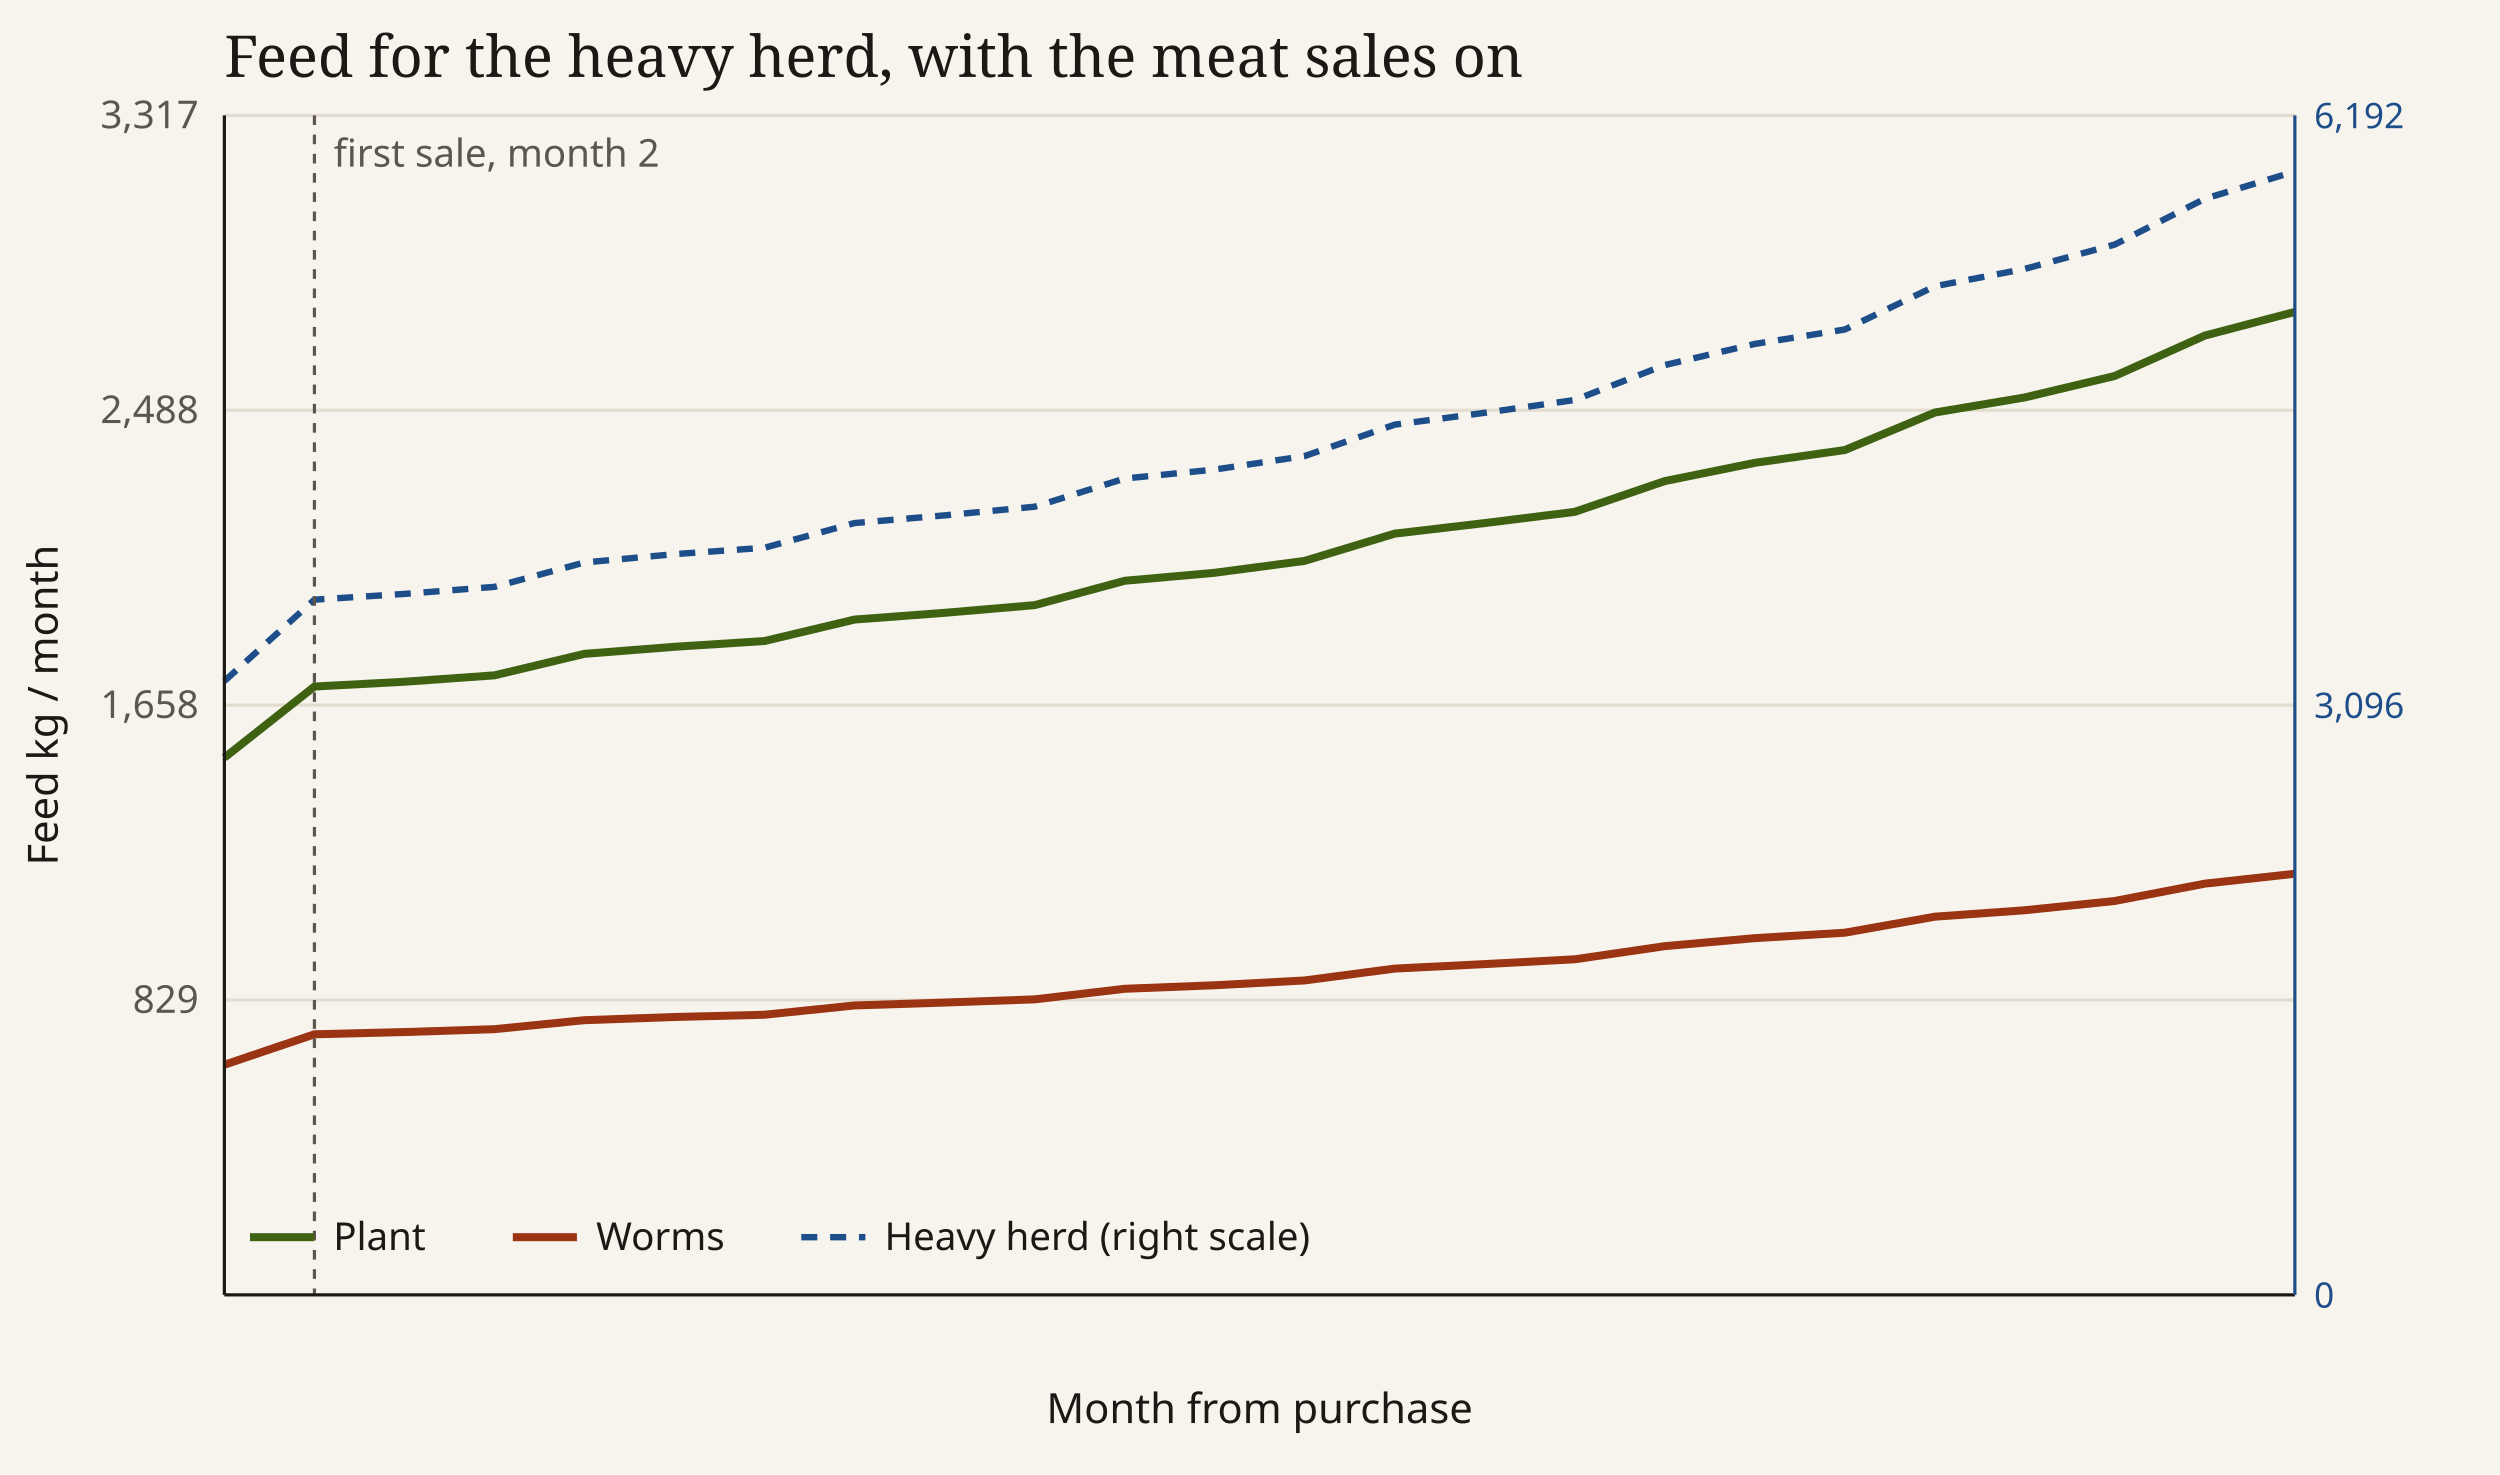
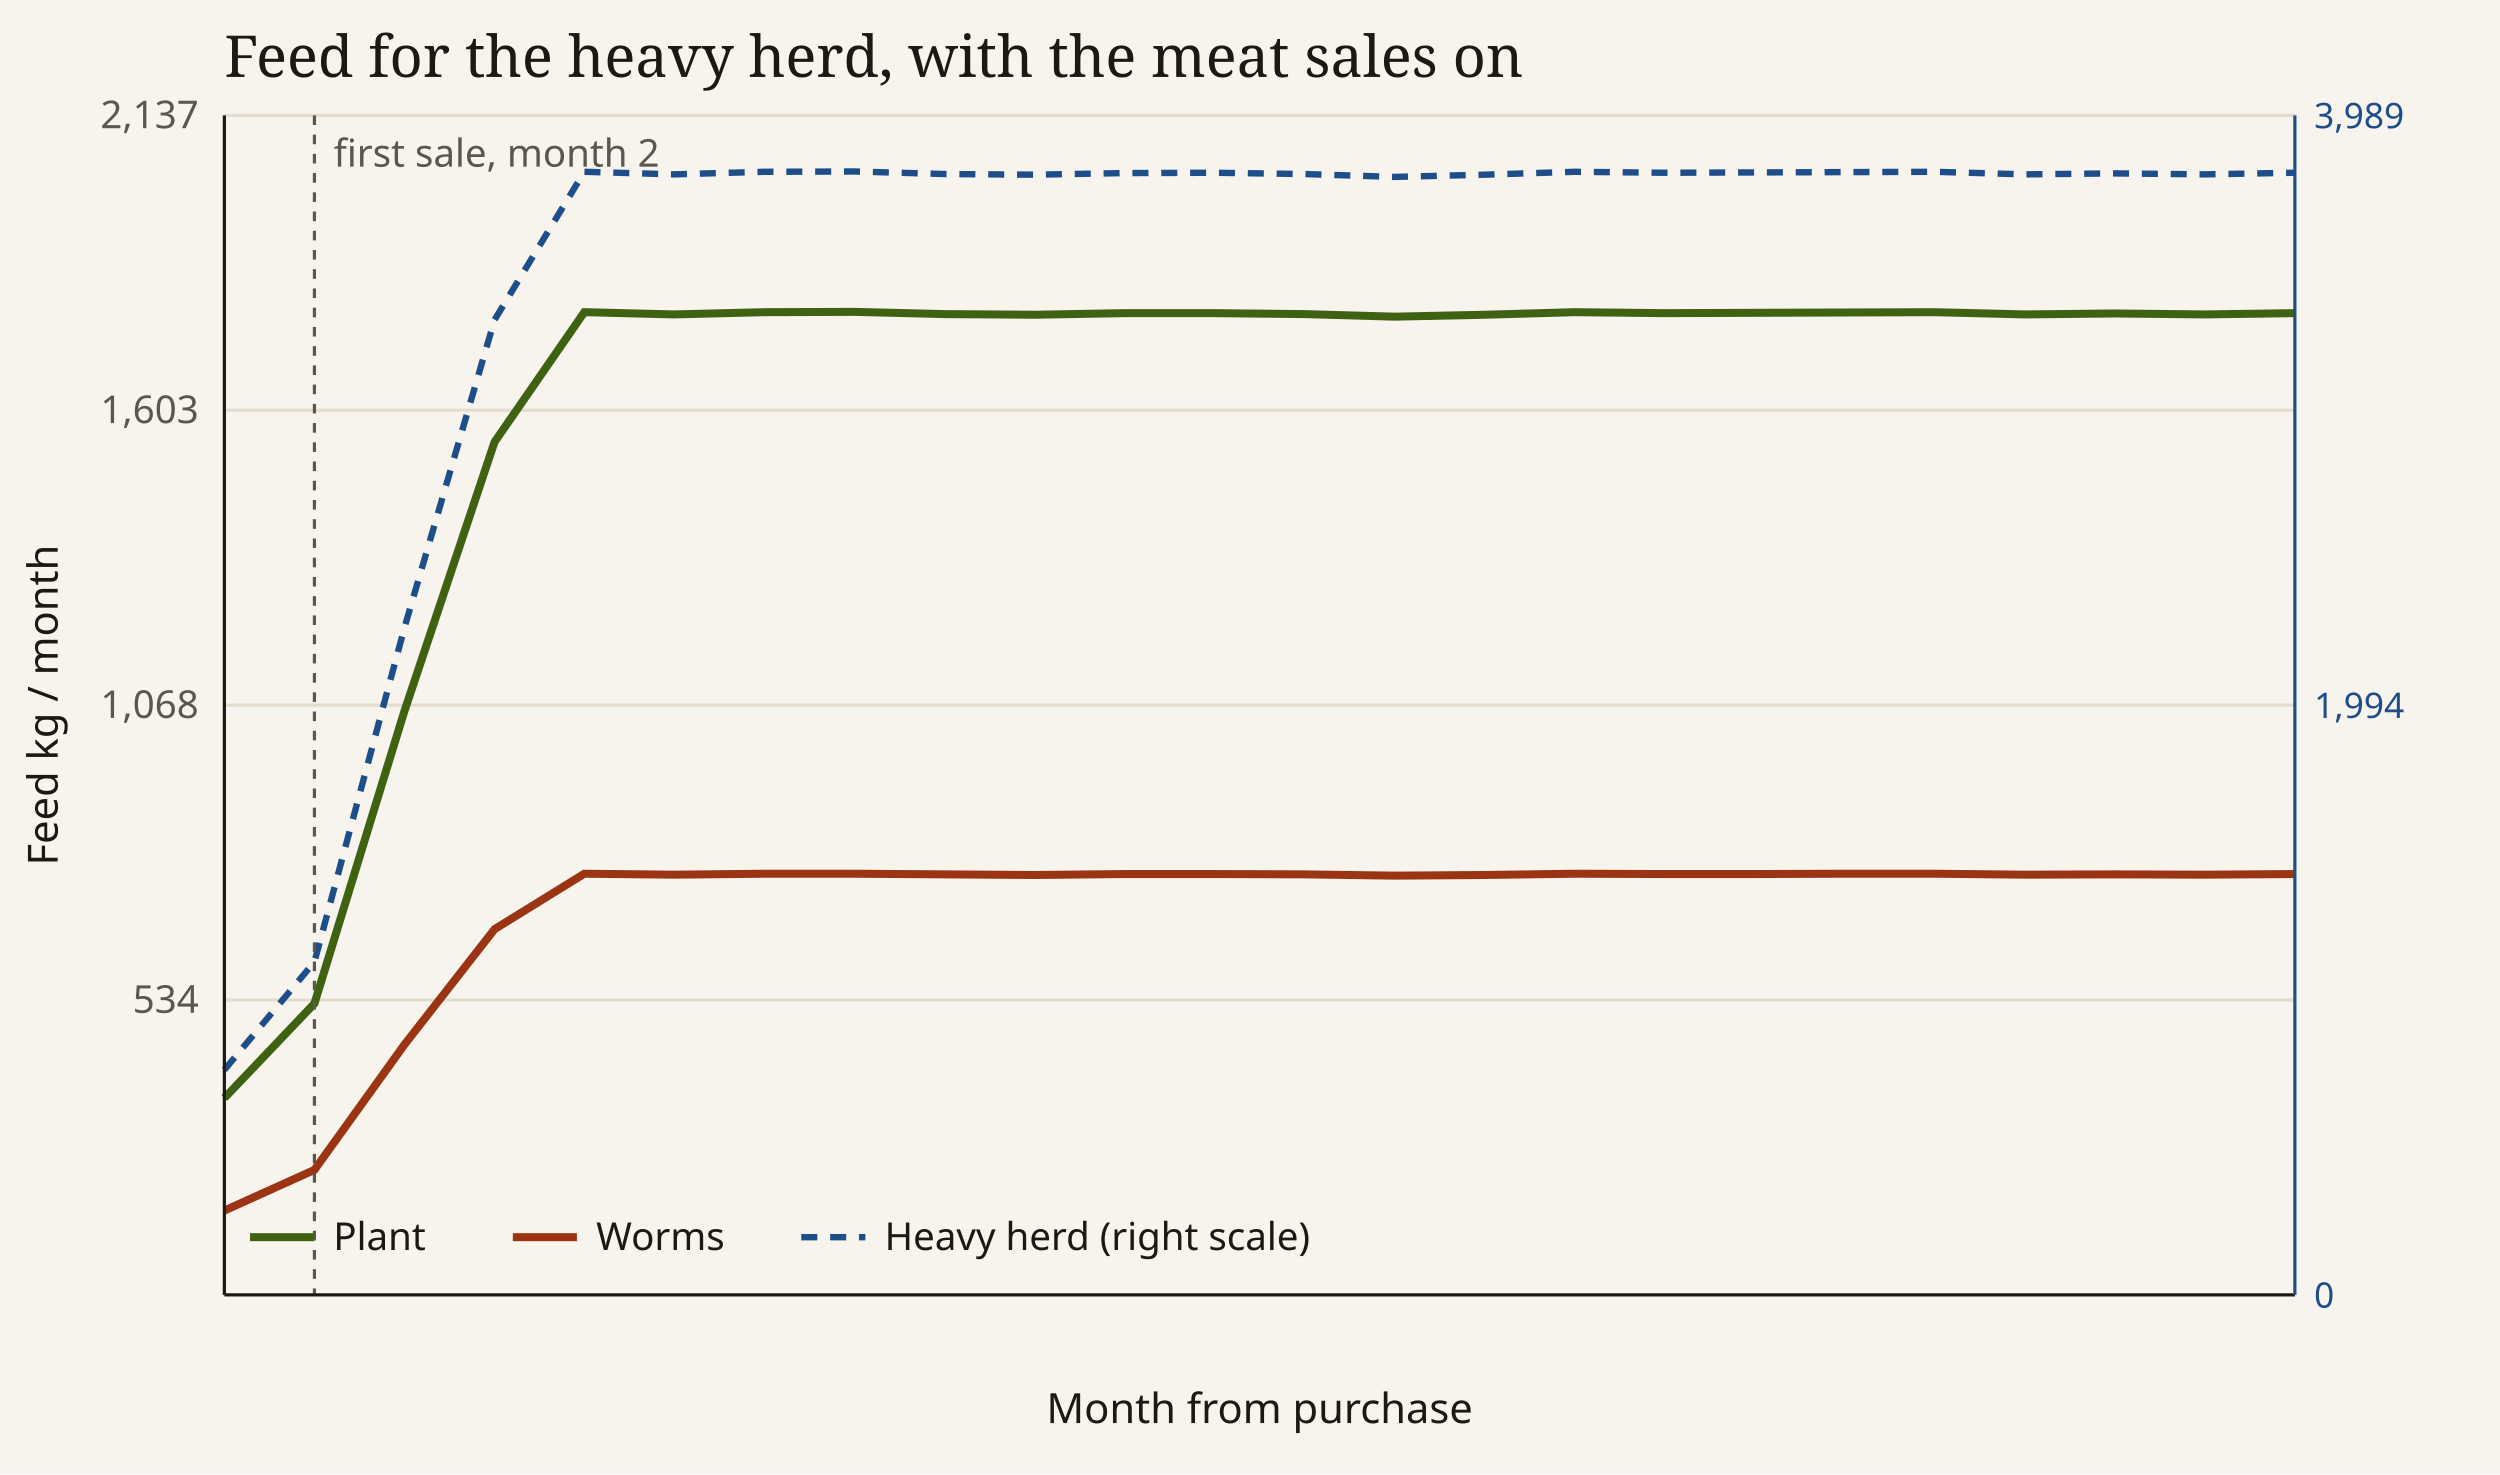
<svg xmlns="http://www.w3.org/2000/svg" width="780" height="460" viewBox="0 0 780 460">
  <rect width="100%" height="100%" fill="#f7f4ee" />
  <text x="70" y="24" font-family="Georgia, serif" font-size="18" fill="#1c1915">Feed for the heavy herd, with the meat sales on</text>
  <line x1="70" y1="312.0" x2="716" y2="312.0" stroke="#e4dccf" />
-   <text x="62" y="316.0" text-anchor="end" font-family="sans-serif" font-size="12" fill="#5c564c">829</text>
+   <text x="62" y="316.0" text-anchor="end" font-family="sans-serif" font-size="12" fill="#5c564c">534</text>
  <line x1="70" y1="220.0" x2="716" y2="220.0" stroke="#e4dccf" />
-   <text x="62" y="224.0" text-anchor="end" font-family="sans-serif" font-size="12" fill="#5c564c">1,658</text>
+   <text x="62" y="224.0" text-anchor="end" font-family="sans-serif" font-size="12" fill="#5c564c">1,068</text>
  <line x1="70" y1="128.0" x2="716" y2="128.0" stroke="#e4dccf" />
-   <text x="62" y="132.0" text-anchor="end" font-family="sans-serif" font-size="12" fill="#5c564c">2,488</text>
+   <text x="62" y="132.0" text-anchor="end" font-family="sans-serif" font-size="12" fill="#5c564c">1,603</text>
  <line x1="70" y1="36.0" x2="716" y2="36.0" stroke="#e4dccf" />
-   <text x="62" y="40.0" text-anchor="end" font-family="sans-serif" font-size="12" fill="#5c564c">3,317</text>
-   <polyline fill="none" stroke="#3f6212" stroke-width="2.5" points="70.0,236.4 98.1,214.2 126.2,212.7 154.3,210.7 182.3,204.0 210.4,201.8 238.5,200.0 266.6,193.3 294.7,191.2 322.8,188.8 350.9,181.2 379.0,178.7 407.0,175.0 435.1,166.5 463.2,163.2 491.3,159.7 519.4,150.1 547.5,144.4 575.6,140.4 603.7,128.7 631.7,124.0 659.8,117.3 687.9,104.7 716.0,97.3" />
-   <polyline fill="none" stroke="#9a3412" stroke-width="2.5" points="70.0,332.2 98.1,322.7 126.2,322.0 154.3,321.1 182.3,318.3 210.4,317.3 238.5,316.6 266.6,313.7 294.7,312.8 322.8,311.8 350.9,308.5 379.0,307.4 407.0,305.9 435.1,302.2 463.2,300.8 491.3,299.3 519.4,295.2 547.5,292.7 575.6,291.0 603.7,286.0 631.7,284.0 659.8,281.1 687.9,275.7 716.0,272.6" />
-   <polyline fill="none" stroke="#1d4e89" stroke-width="2" stroke-dasharray="5 4" points="70.0,212.5 98.1,187.1 126.2,185.3 154.3,183.1 182.3,175.5 210.4,172.9 238.5,170.9 266.6,163.2 294.7,160.8 322.8,158.1 350.9,149.3 379.0,146.5 407.0,142.3 435.1,132.5 463.2,128.8 491.3,124.8 519.4,113.9 547.5,107.3 575.6,102.8 603.7,89.3 631.7,83.9 659.8,76.3 687.9,62.0 716.0,53.5" />
+   <text x="62" y="40.0" text-anchor="end" font-family="sans-serif" font-size="12" fill="#5c564c">2,137</text>
+   <polyline fill="none" stroke="#3f6212" stroke-width="2.5" points="70.0,342.6 98.1,313.1 126.2,221.8 154.3,137.9 182.3,97.4 210.4,98.1 238.5,97.4 266.6,97.3 294.7,98.0 322.8,98.2 350.9,97.7 379.0,97.7 407.0,98.0 435.1,98.8 463.2,98.2 491.3,97.4 519.4,97.7 547.5,97.6 575.6,97.5 603.7,97.4 631.7,98.1 659.8,97.8 687.9,98.1 716.0,97.7" />
+   <polyline fill="none" stroke="#9a3412" stroke-width="2.5" points="70.0,377.7 98.1,365.0 126.2,325.9 154.3,289.9 182.3,272.6 210.4,272.9 238.5,272.6 266.6,272.6 294.7,272.8 322.8,273.0 350.9,272.7 379.0,272.7 407.0,272.8 435.1,273.2 463.2,273.0 491.3,272.6 519.4,272.7 547.5,272.7 575.6,272.6 603.7,272.6 631.7,272.9 659.8,272.8 687.9,272.9 716.0,272.7" />
+   <polyline fill="none" stroke="#1d4e89" stroke-width="2" stroke-dasharray="5 4" points="70.0,333.8 98.1,300.1 126.2,195.8 154.3,99.8 182.3,53.6 210.4,54.4 238.5,53.6 266.6,53.5 294.7,54.3 322.8,54.5 350.9,54.0 379.0,53.9 407.0,54.3 435.1,55.2 463.2,54.5 491.3,53.6 519.4,53.9 547.5,53.8 575.6,53.7 603.7,53.6 631.7,54.4 659.8,54.1 687.9,54.4 716.0,53.9" />
  <line x1="98.1" y1="36" x2="98.1" y2="404" stroke="#5c564c" stroke-dasharray="3 3" />
  <text x="104.1" y="52" font-family="sans-serif" font-size="12" fill="#5c564c">first sale, month 2</text>
  <line x1="70" y1="404" x2="716" y2="404" stroke="#1c1915" />
  <line x1="70" y1="36" x2="70" y2="404" stroke="#1c1915" />
  <line x1="716" y1="36" x2="716" y2="404" stroke="#1d4e89" />
  <text x="722" y="408.0" font-family="sans-serif" font-size="11" fill="#1d4e89">0</text>
-   <text x="722" y="224.0" font-family="sans-serif" font-size="11" fill="#1d4e89">3,096</text>
-   <text x="722" y="40.0" font-family="sans-serif" font-size="11" fill="#1d4e89">6,192</text>
+   <text x="722" y="224.0" font-family="sans-serif" font-size="11" fill="#1d4e89">1,994</text>
+   <text x="722" y="40.0" font-family="sans-serif" font-size="11" fill="#1d4e89">3,989</text>
  <text x="393" y="444" text-anchor="middle" font-family="sans-serif" font-size="13" fill="#1c1915">Month from purchase</text>
  <text x="18" y="220" text-anchor="middle" font-family="sans-serif" font-size="13" fill="#1c1915" transform="rotate(-90 18 220)">Feed kg / month</text>
  <line x1="78" y1="386" x2="98" y2="386" stroke="#3f6212" stroke-width="2.5" />
  <text x="104" y="390" font-family="sans-serif" font-size="12" fill="#1c1915">Plant</text>
  <line x1="160" y1="386" x2="180" y2="386" stroke="#9a3412" stroke-width="2.5" />
  <text x="186" y="390" font-family="sans-serif" font-size="12" fill="#1c1915">Worms</text>
  <line x1="250" y1="386" x2="270" y2="386" stroke="#1d4e89" stroke-width="2" stroke-dasharray="5 4" />
  <text x="276" y="390" font-family="sans-serif" font-size="12" fill="#1c1915">Heavy herd (right scale)</text>
</svg>
